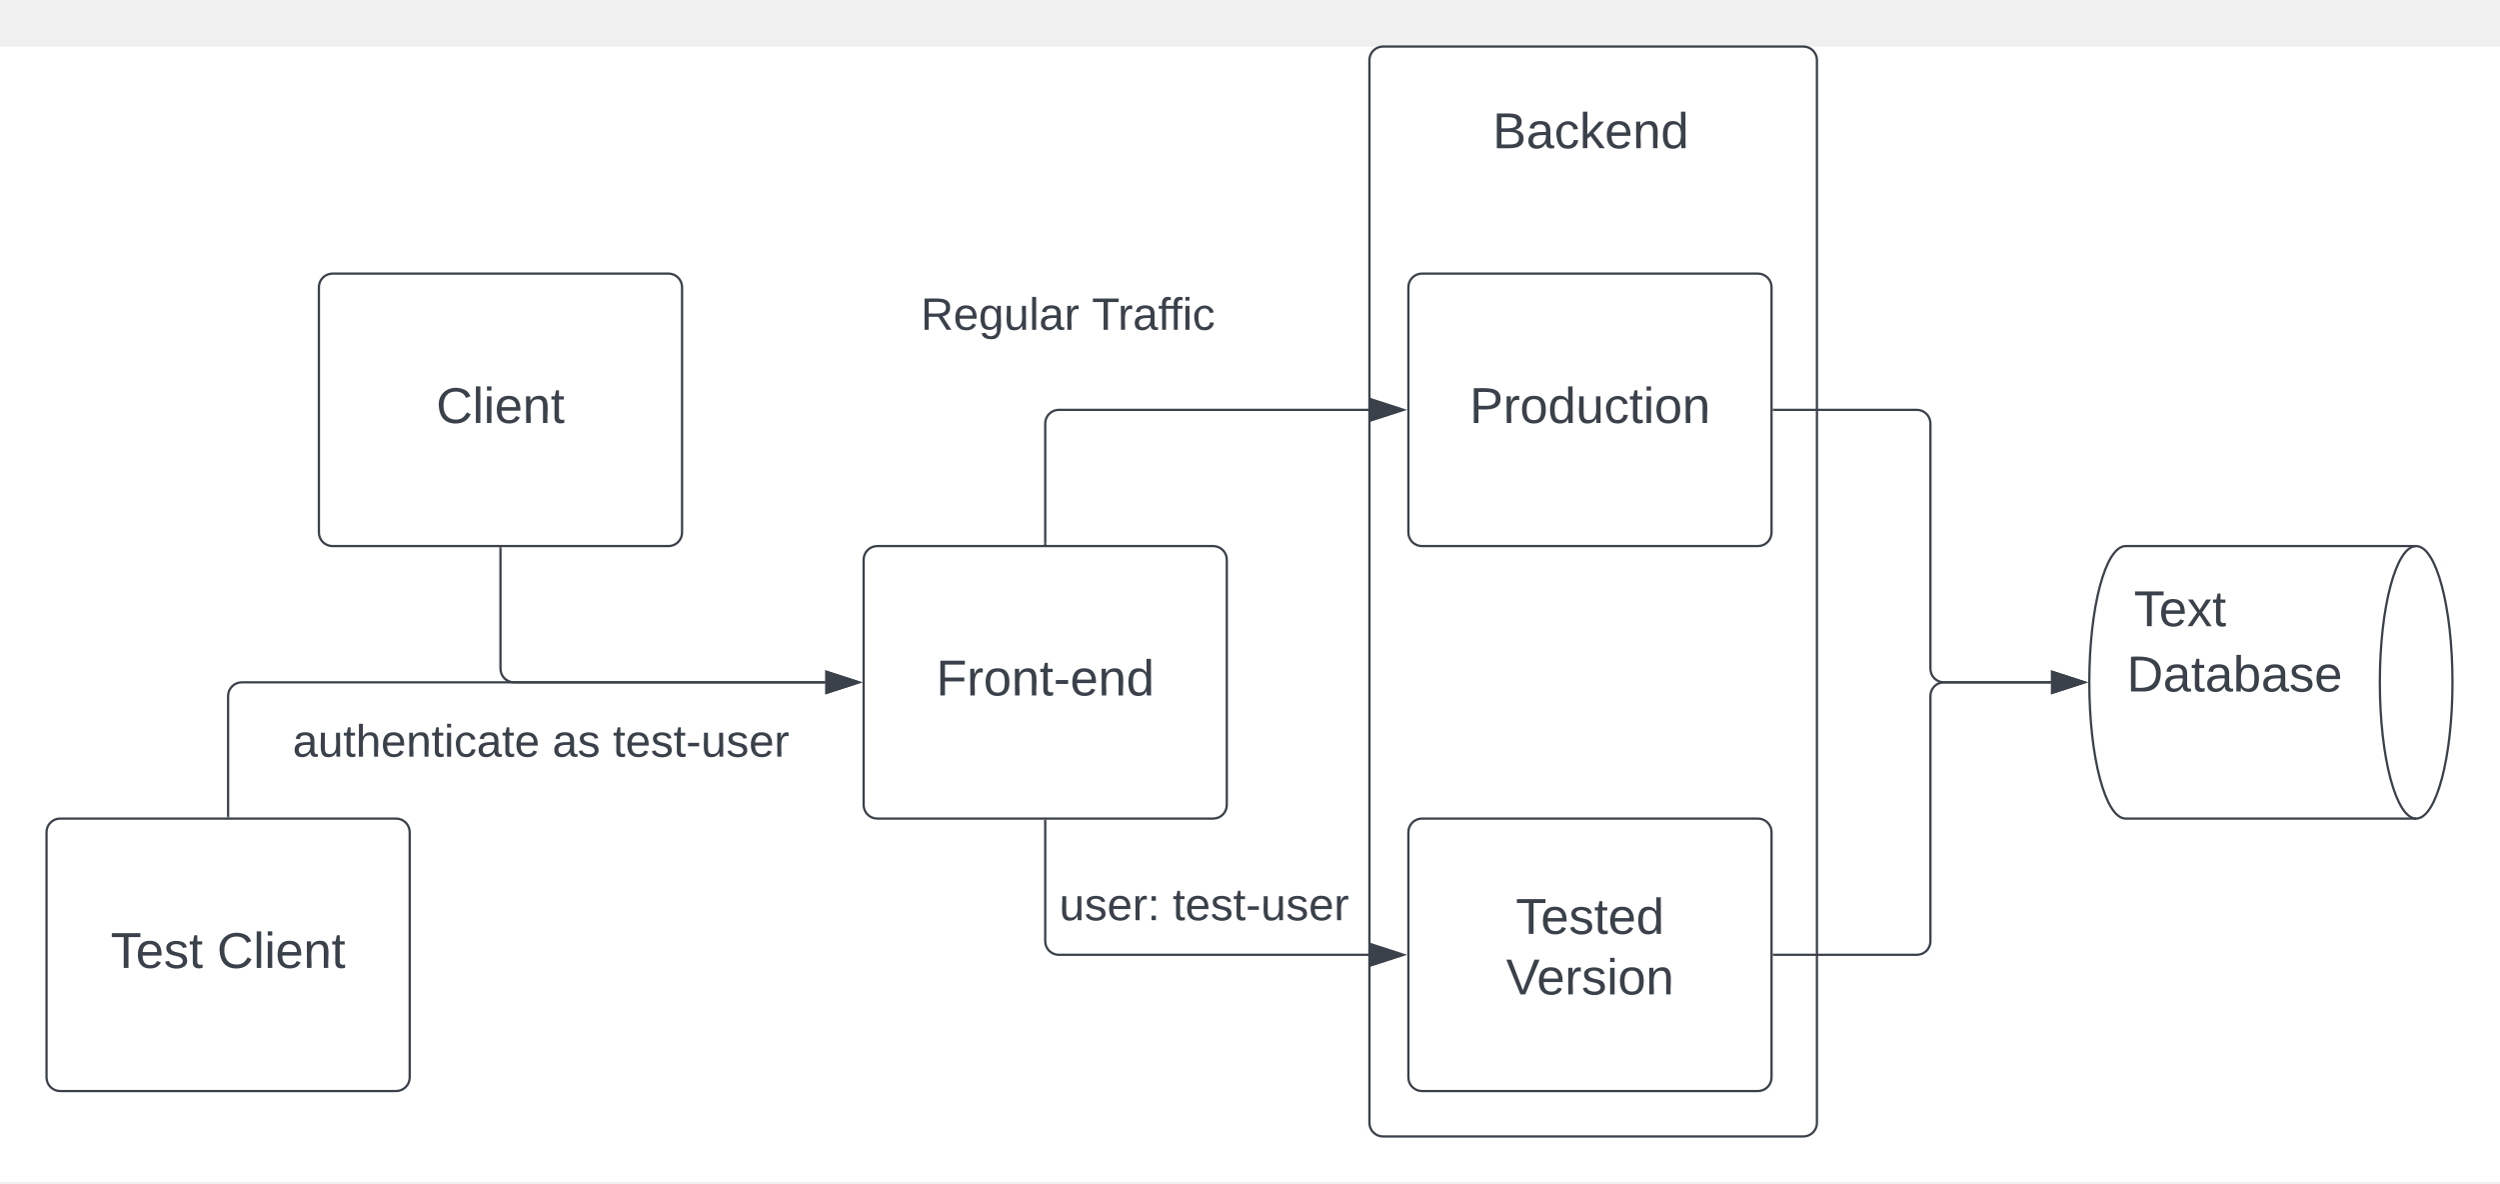
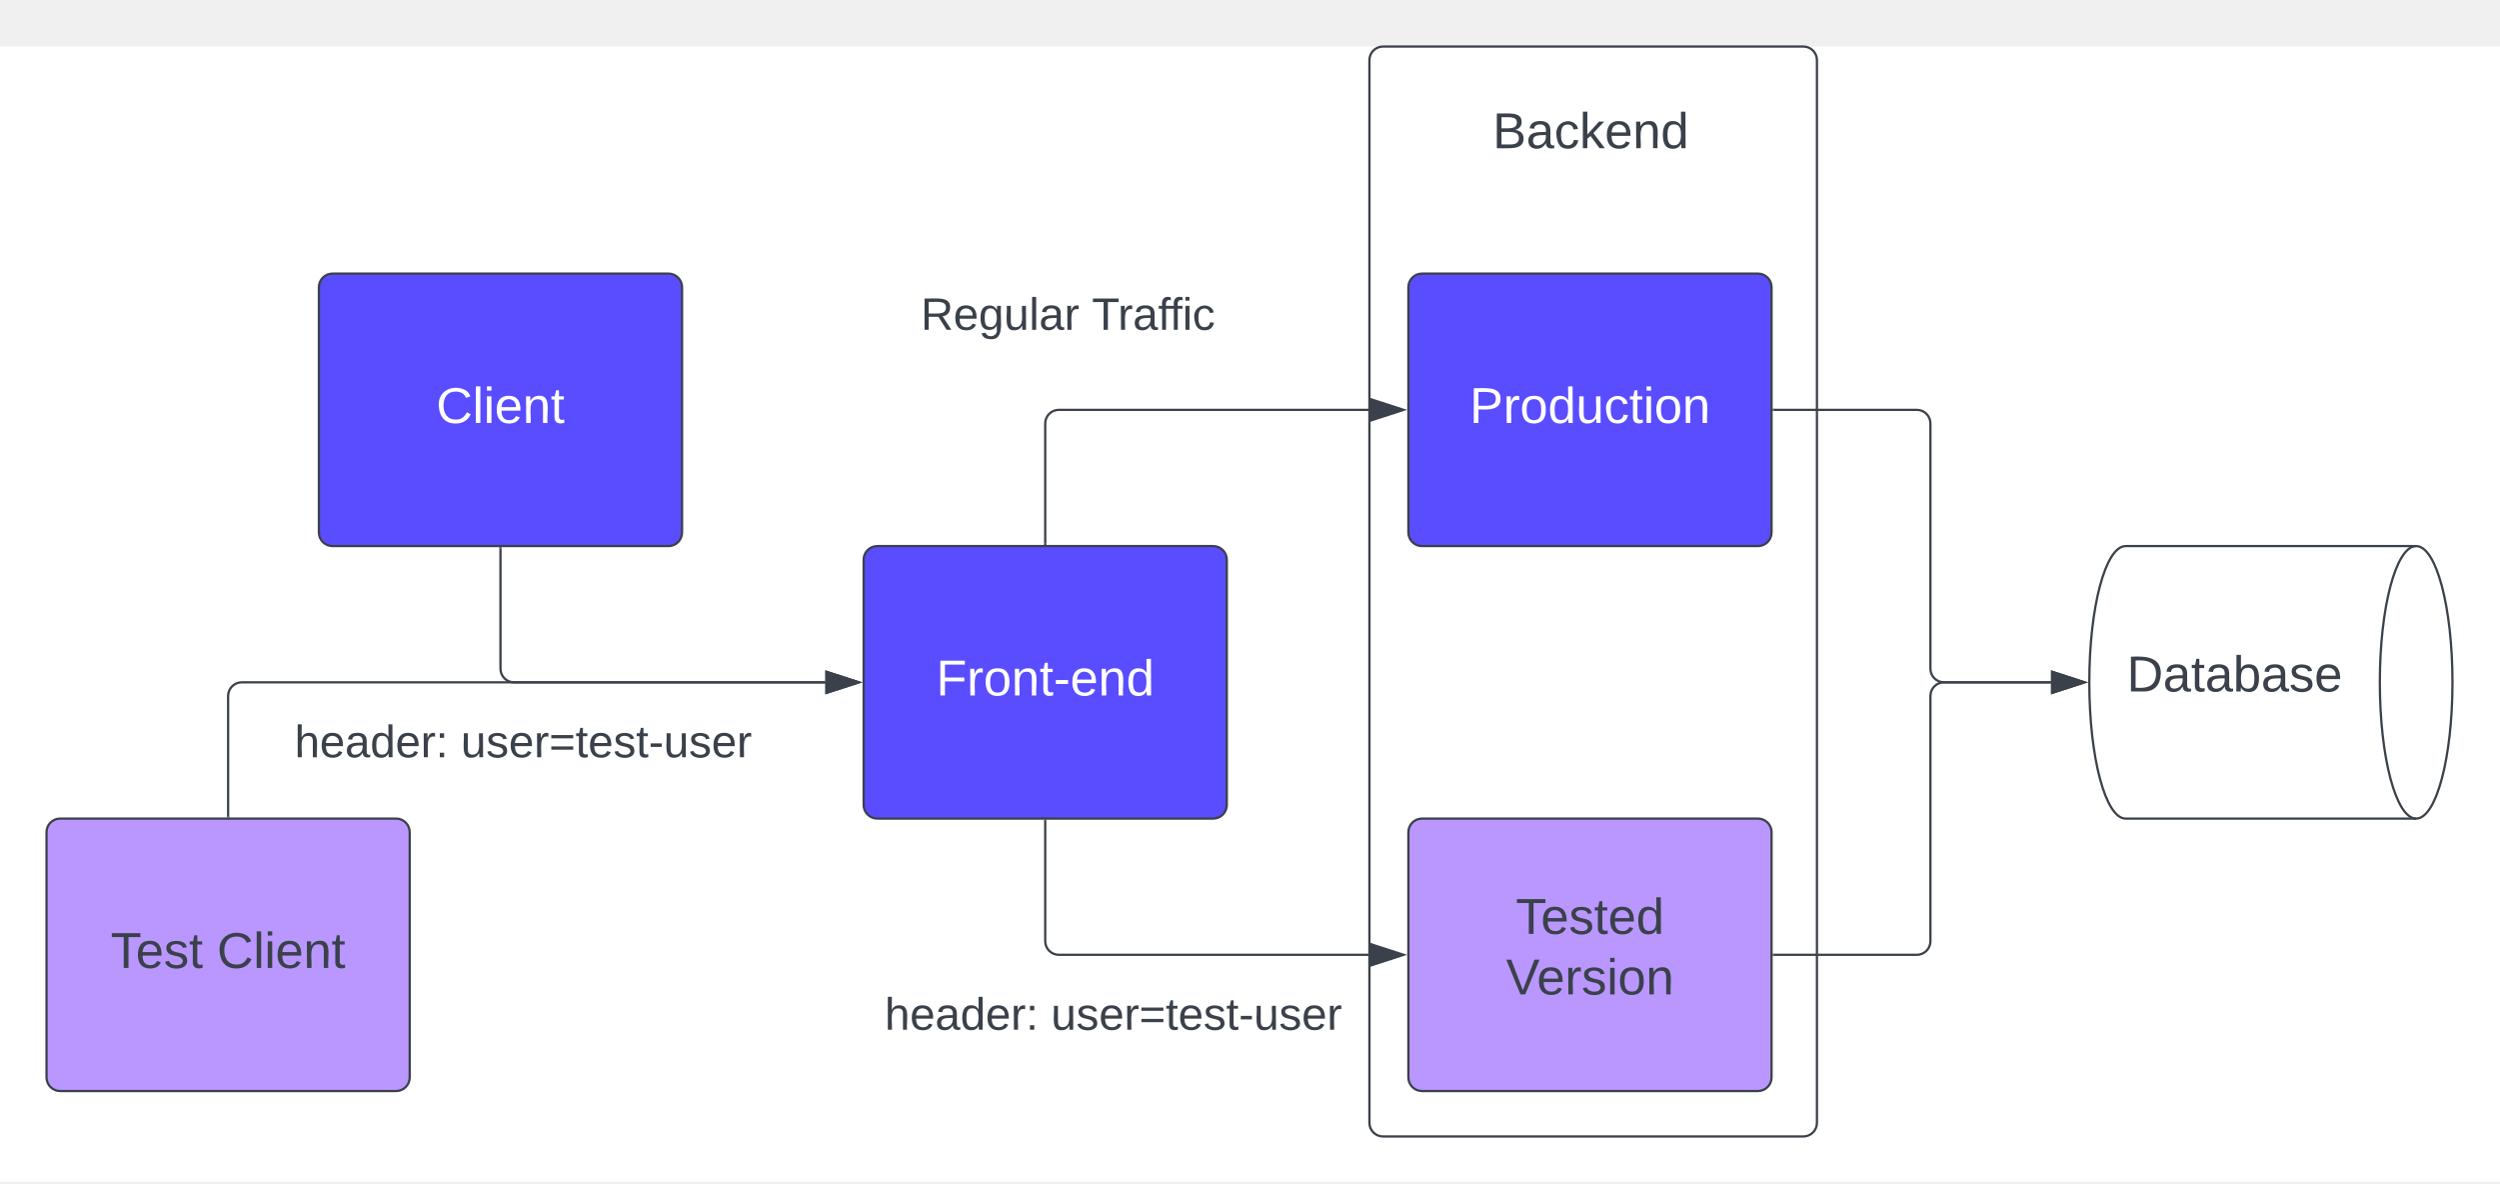
<svg xmlns="http://www.w3.org/2000/svg" xmlns:ns1="lucid" xmlns:xlink="http://www.w3.org/1999/xlink" width="1101" height="521">
  <g transform="translate(-179.5 20.5)" ns1:page-tab-id="0_0">
    <path d="M0 0h1500v500H0z" fill="#fff" />
-     <path d="M782.83 6a6 6 0 0 1 6-6H974a6 6 0 0 1 6 6v468a6 6 0 0 1-6 6H788.83a6 6 0 0 1-6-6zM200 346a6 6 0 0 1 6-6h148a6 6 0 0 1 6 6v108a6 6 0 0 1-6 6H206a6 6 0 0 1-6-6z" stroke="#3a414a" fill="#fff" />
+     <path d="M782.83 6a6 6 0 0 1 6-6H974a6 6 0 0 1 6 6v468a6 6 0 0 1-6 6H788.83a6 6 0 0 1-6-6z" stroke="#3a414a" fill="#fff" />
+     <path d="M200 346a6 6 0 0 1 6-6h148a6 6 0 0 1 6 6v108a6 6 0 0 1-6 6H206a6 6 0 0 1-6-6z" stroke="#3a414a" fill="#ba97ff" />
    <use xlink:href="#a" transform="matrix(1,0,0,1,212,352) translate(16.2716 53.77778)" />
    <use xlink:href="#b" transform="matrix(1,0,0,1,212,352) translate(63.12346 53.77778)" />
-     <path d="M560 226a6 6 0 0 1 6-6h148a6 6 0 0 1 6 6v108a6 6 0 0 1-6 6H566a6 6 0 0 1-6-6z" stroke="#3a414a" fill="#fff" />
+     <path d="M560 226a6 6 0 0 1 6-6h148a6 6 0 0 1 6 6v108a6 6 0 0 1-6 6H566a6 6 0 0 1-6-6z" stroke="#3a414a" fill="#5a4cff" />
    <use xlink:href="#c" transform="matrix(1,0,0,1,572,232) translate(19.94444 53.77778)" />
-     <path d="M800 106a6 6 0 0 1 6-6h148a6 6 0 0 1 6 6v108a6 6 0 0 1-6 6H806a6 6 0 0 1-6-6z" stroke="#3a414a" fill="#fff" />
+     <path d="M800 106a6 6 0 0 1 6-6h148a6 6 0 0 1 6 6v108a6 6 0 0 1-6 6H806a6 6 0 0 1-6-6z" stroke="#3a414a" fill="#5a4cff" />
    <use xlink:href="#d" transform="matrix(1,0,0,1,812,112) translate(14.97531 53.77778)" />
-     <path d="M800 346a6 6 0 0 1 6-6h148a6 6 0 0 1 6 6v108a6 6 0 0 1-6 6H806a6 6 0 0 1-6-6z" stroke="#3a414a" fill="#fff" />
+     <path d="M800 346a6 6 0 0 1 6-6h148a6 6 0 0 1 6 6v108a6 6 0 0 1-6 6H806a6 6 0 0 1-6-6z" stroke="#3a414a" fill="#ba97ff" />
    <use xlink:href="#e" transform="matrix(1,0,0,1,812,352) translate(35.31481 38.77778)" />
    <use xlink:href="#f" transform="matrix(1,0,0,1,812,352) translate(31.02469 65.44444)" />
    <path d="M1244 220c8.84 0 16 26.86 16 60s-7.16 60-16 60h-128c-8.84 0-16-26.86-16-60s7.16-60 16-60z" stroke="#3a414a" fill="#fff" />
    <path d="M1244 340c-8.84 0-16-26.86-16-60s7.16-60 16-60" stroke="#3a414a" fill="none" />
    <use xlink:href="#g" transform="matrix(1,0,0,1,1105,225) translate(11.5 59.02778)" />
-     <path d="M320 106a6 6 0 0 1 6-6h148a6 6 0 0 1 6 6v108a6 6 0 0 1-6 6H326a6 6 0 0 1-6-6z" stroke="#3a414a" fill="#fff" />
+     <path d="M320 106a6 6 0 0 1 6-6h148a6 6 0 0 1 6 6v108a6 6 0 0 1-6 6H326a6 6 0 0 1-6-6z" stroke="#3a414a" fill="#5a4cff" />
    <use xlink:href="#h" transform="matrix(1,0,0,1,332,112) translate(39.69753 53.77778)" />
    <path d="M640 219v-53a6 6 0 0 1 6-6h137.12" stroke="#3a414a" fill="none" />
    <path d="M640.5 219.5h-1v-.5h1z" stroke="#3a414a" stroke-width=".05" fill="#3a414a" />
    <path d="M797.88 160l-14.26 4.63v-9.26z" stroke="#3a414a" fill="#3a414a" />
    <path d="M640 341v53a6 6 0 0 0 6 6h137.12" stroke="#3a414a" fill="none" />
    <path d="M640.5 341h-1v-.5h1z" stroke="#3a414a" stroke-width=".05" fill="#3a414a" />
    <path d="M797.88 400l-14.26 4.63v-9.26z" stroke="#3a414a" fill="#3a414a" />
-     <path d="M295.33 285a6 6 0 0 1 6-6H534a6 6 0 0 1 6 6v49a6 6 0 0 1-6 6H301.33a6 6 0 0 1-6-6z" stroke="#000" stroke-opacity="0" fill="#fff" fill-opacity="0" />
-     <use xlink:href="#i" transform="matrix(1,0,0,1,300.3333,284) translate(8.138889 28.75)" />
-     <use xlink:href="#j" transform="matrix(1,0,0,1,300.3333,284) translate(122.5278 28.75)" />
-     <use xlink:href="#k" transform="matrix(1,0,0,1,300.3333,284) translate(149.1944 28.75)" />
-     <path d="M620 366a6 6 0 0 1 6-6h168a6 6 0 0 1 6 6v28a6 6 0 0 1-6 6H626a6 6 0 0 1-6-6z" stroke="#000" stroke-opacity="0" fill="#fff" fill-opacity="0" />
-     <use xlink:href="#l" transform="matrix(1,0,0,1,625,365) translate(21.19444 19.75)" />
-     <use xlink:href="#k" transform="matrix(1,0,0,1,625,365) translate(71.13889 19.75)" />
+     <path d="M540 406a6 6 0 0 1 6-6h248a6 6 0 0 1 6 6v46a6 6 0 0 1-6 6H546a6 6 0 0 1-6-6z" stroke="#000" stroke-opacity="0" fill="#fff" fill-opacity="0" />
+     <use xlink:href="#i" transform="matrix(1,0,0,1,545,405) translate(24.27778 28)" />
+     <use xlink:href="#j" transform="matrix(1,0,0,1,545,405) translate(97.55556 28)" />
    <path d="M961 400h63a6 6 0 0 0 6-6V286a6 6 0 0 1 6-6h47.12" stroke="#3a414a" fill="none" />
    <path d="M961 400.5h-.5v-1h.5z" stroke="#3a414a" stroke-width=".05" fill="#3a414a" />
    <path d="M1097.88 280l-14.26 4.63v-9.26z" stroke="#3a414a" fill="#3a414a" />
    <path d="M961 160h63a6 6 0 0 1 6 6v108a6 6 0 0 0 6 6h47.12" stroke="#3a414a" fill="none" />
    <path d="M961 160.5h-.5v-1h.5z" stroke="#3a414a" stroke-width=".05" fill="#3a414a" />
    <path d="M1097.88 280l-14.26 4.63v-9.26z" stroke="#3a414a" fill="#3a414a" />
    <path d="M560 106a6 6 0 0 1 6-6h168a6 6 0 0 1 6 6v28a6 6 0 0 1-6 6H566a6 6 0 0 1-6-6z" stroke="#000" stroke-opacity="0" fill="#fff" fill-opacity="0" />
-     <use xlink:href="#m" transform="matrix(1,0,0,1,565,105) translate(20.16667 19.75)" />
-     <use xlink:href="#n" transform="matrix(1,0,0,1,565,105) translate(95.55556 19.75)" />
-     <path d="M1020 226a6 6 0 0 1 6-6h228a6 6 0 0 1 6 6v48a6 6 0 0 1-6 6h-228a6 6 0 0 1-6-6z" stroke="#000" stroke-opacity="0" fill="#fff" fill-opacity="0" />
-     <use xlink:href="#o" transform="matrix(1,0,0,1,1025,225) translate(94.66049 30.27778)" />
+     <use xlink:href="#k" transform="matrix(1,0,0,1,565,105) translate(20.16667 19.75)" />
+     <use xlink:href="#l" transform="matrix(1,0,0,1,565,105) translate(95.55556 19.75)" />
    <path d="M775.33 26a6 6 0 0 1 6-6h197.34a6 6 0 0 1 6 6v30a6 6 0 0 1-6 6H781.33a6 6 0 0 1-6-6z" stroke="#000" stroke-opacity="0" fill="#fff" fill-opacity="0" />
-     <use xlink:href="#p" transform="matrix(1,0,0,1,780.3333,25) translate(56.79012 19.77778)" />
+     <use xlink:href="#m" transform="matrix(1,0,0,1,780.3333,25) translate(56.79012 19.77778)" />
    <path d="M400 221v53a6 6 0 0 0 6 6h137.12" stroke="#3a414a" fill="none" />
    <path d="M400.5 221h-1v-.5h1z" stroke="#3a414a" stroke-width=".05" fill="#3a414a" />
    <path d="M557.88 280l-14.26 4.63v-9.26z" stroke="#3a414a" fill="#3a414a" />
    <path d="M280 339v-53a6 6 0 0 1 6-6h257.12" stroke="#3a414a" fill="none" />
    <path d="M280.5 339.5h-1v-.5h1z" stroke="#3a414a" stroke-width=".05" fill="#3a414a" />
    <path d="M557.88 280l-14.26 4.63v-9.26z" stroke="#3a414a" fill="#3a414a" />
+     <path d="M280 286a6 6 0 0 1 6-6h248a6 6 0 0 1 6 6v46a6 6 0 0 1-6 6H286a6 6 0 0 1-6-6z" stroke="#000" stroke-opacity="0" fill="#fff" fill-opacity="0" />
+     <g>
+       <use xlink:href="#i" transform="matrix(1,0,0,1,285,285) translate(24.27778 28)" />
+       <use xlink:href="#j" transform="matrix(1,0,0,1,285,285) translate(97.55556 28)" />
+     </g>
    <defs>
-       <path fill="#3a414a" d="M127-220V0H93v-220H8v-28h204v28h-85" id="q" />
-       <path fill="#3a414a" d="M100-194c63 0 86 42 84 106H49c0 40 14 67 53 68 26 1 43-12 49-29l28 8c-11 28-37 45-77 45C44 4 14-33 15-96c1-61 26-98 85-98zm52 81c6-60-76-77-97-28-3 7-6 17-6 28h103" id="r" />
-       <path fill="#3a414a" d="M135-143c-3-34-86-38-87 0 15 53 115 12 119 90S17 21 10-45l28-5c4 36 97 45 98 0-10-56-113-15-118-90-4-57 82-63 122-42 12 7 21 19 24 35" id="s" />
-       <path fill="#3a414a" d="M59-47c-2 24 18 29 38 22v24C64 9 27 4 27-40v-127H5v-23h24l9-43h21v43h35v23H59v120" id="t" />
+       <path fill="#3a414a" d="M127-220V0H93v-220H8v-28h204v28h-85" id="n" />
+       <path fill="#3a414a" d="M100-194c63 0 86 42 84 106H49c0 40 14 67 53 68 26 1 43-12 49-29l28 8c-11 28-37 45-77 45C44 4 14-33 15-96c1-61 26-98 85-98zm52 81c6-60-76-77-97-28-3 7-6 17-6 28h103" id="o" />
+       <path fill="#3a414a" d="M135-143c-3-34-86-38-87 0 15 53 115 12 119 90S17 21 10-45l28-5c4 36 97 45 98 0-10-56-113-15-118-90-4-57 82-63 122-42 12 7 21 19 24 35" id="p" />
+       <path fill="#3a414a" d="M59-47c-2 24 18 29 38 22v24C64 9 27 4 27-40v-127H5v-23h24l9-43h21v43h35v23H59v120" id="q" />
      <g id="a">
-         <use transform="matrix(0.0617284,0,0,0.0617284,0,0)" xlink:href="#q" />
-         <use transform="matrix(0.0617284,0,0,0.0617284,11.04938,0)" xlink:href="#r" />
-         <use transform="matrix(0.0617284,0,0,0.0617284,23.39506,0)" xlink:href="#s" />
-         <use transform="matrix(0.0617284,0,0,0.0617284,34.50617,0)" xlink:href="#t" />
-       </g>
-       <path fill="#3a414a" d="M212-179c-10-28-35-45-73-45-59 0-87 40-87 99 0 60 29 101 89 101 43 0 62-24 78-52l27 14C228-24 195 4 139 4 59 4 22-46 18-125c-6-104 99-153 187-111 19 9 31 26 39 46" id="u" />
-       <path fill="#3a414a" d="M24 0v-261h32V0H24" id="v" />
-       <path fill="#3a414a" d="M24-231v-30h32v30H24zM24 0v-190h32V0H24" id="w" />
-       <path fill="#3a414a" d="M117-194c89-4 53 116 60 194h-32v-121c0-31-8-49-39-48C34-167 62-67 57 0H25l-1-190h30c1 10-1 24 2 32 11-22 29-35 61-36" id="x" />
+         <use transform="matrix(0.0617284,0,0,0.0617284,0,0)" xlink:href="#n" />
+         <use transform="matrix(0.0617284,0,0,0.0617284,11.04938,0)" xlink:href="#o" />
+         <use transform="matrix(0.0617284,0,0,0.0617284,23.39506,0)" xlink:href="#p" />
+         <use transform="matrix(0.0617284,0,0,0.0617284,34.50617,0)" xlink:href="#q" />
+       </g>
+       <path fill="#3a414a" d="M212-179c-10-28-35-45-73-45-59 0-87 40-87 99 0 60 29 101 89 101 43 0 62-24 78-52l27 14C228-24 195 4 139 4 59 4 22-46 18-125c-6-104 99-153 187-111 19 9 31 26 39 46" id="r" />
+       <path fill="#3a414a" d="M24 0v-261h32V0H24" id="s" />
+       <path fill="#3a414a" d="M24-231v-30h32v30H24zM24 0v-190h32V0H24" id="t" />
+       <path fill="#3a414a" d="M117-194c89-4 53 116 60 194h-32v-121c0-31-8-49-39-48C34-167 62-67 57 0H25l-1-190h30c1 10-1 24 2 32 11-22 29-35 61-36" id="u" />
      <g id="b">
-         <use transform="matrix(0.0617284,0,0,0.0617284,0,0)" xlink:href="#u" />
-         <use transform="matrix(0.0617284,0,0,0.0617284,15.98765,0)" xlink:href="#v" />
-         <use transform="matrix(0.0617284,0,0,0.0617284,20.8642,0)" xlink:href="#w" />
-         <use transform="matrix(0.0617284,0,0,0.0617284,25.74074,0)" xlink:href="#r" />
-         <use transform="matrix(0.0617284,0,0,0.0617284,38.08642,0)" xlink:href="#x" />
-         <use transform="matrix(0.0617284,0,0,0.0617284,50.4321,0)" xlink:href="#t" />
-       </g>
-       <path fill="#3a414a" d="M63-220v92h138v28H63V0H30v-248h175v28H63" id="y" />
-       <path fill="#3a414a" d="M114-163C36-179 61-72 57 0H25l-1-190h30c1 12-1 29 2 39 6-27 23-49 58-41v29" id="z" />
-       <path fill="#3a414a" d="M100-194c62-1 85 37 85 99 1 63-27 99-86 99S16-35 15-95c0-66 28-99 85-99zM99-20c44 1 53-31 53-75 0-43-8-75-51-75s-53 32-53 75 10 74 51 75" id="A" />
-       <path fill="#3a414a" d="M16-82v-28h88v28H16" id="B" />
-       <path fill="#3a414a" d="M85-194c31 0 48 13 60 33l-1-100h32l1 261h-30c-2-10 0-23-3-31C134-8 116 4 85 4 32 4 16-35 15-94c0-66 23-100 70-100zm9 24c-40 0-46 34-46 75 0 40 6 74 45 74 42 0 51-32 51-76 0-42-9-74-50-73" id="C" />
+         <use transform="matrix(0.0617284,0,0,0.0617284,0,0)" xlink:href="#r" />
+         <use transform="matrix(0.0617284,0,0,0.0617284,15.98765,0)" xlink:href="#s" />
+         <use transform="matrix(0.0617284,0,0,0.0617284,20.8642,0)" xlink:href="#t" />
+         <use transform="matrix(0.0617284,0,0,0.0617284,25.74074,0)" xlink:href="#o" />
+         <use transform="matrix(0.0617284,0,0,0.0617284,38.08642,0)" xlink:href="#u" />
+         <use transform="matrix(0.0617284,0,0,0.0617284,50.4321,0)" xlink:href="#q" />
+       </g>
+       <path fill="#fff" d="M63-220v92h138v28H63V0H30v-248h175v28H63" id="v" />
+       <path fill="#fff" d="M114-163C36-179 61-72 57 0H25l-1-190h30c1 12-1 29 2 39 6-27 23-49 58-41v29" id="w" />
+       <path fill="#fff" d="M100-194c62-1 85 37 85 99 1 63-27 99-86 99S16-35 15-95c0-66 28-99 85-99zM99-20c44 1 53-31 53-75 0-43-8-75-51-75s-53 32-53 75 10 74 51 75" id="x" />
+       <path fill="#fff" d="M117-194c89-4 53 116 60 194h-32v-121c0-31-8-49-39-48C34-167 62-67 57 0H25l-1-190h30c1 10-1 24 2 32 11-22 29-35 61-36" id="y" />
+       <path fill="#fff" d="M59-47c-2 24 18 29 38 22v24C64 9 27 4 27-40v-127H5v-23h24l9-43h21v43h35v23H59v120" id="z" />
+       <path fill="#fff" d="M16-82v-28h88v28H16" id="A" />
+       <path fill="#fff" d="M100-194c63 0 86 42 84 106H49c0 40 14 67 53 68 26 1 43-12 49-29l28 8c-11 28-37 45-77 45C44 4 14-33 15-96c1-61 26-98 85-98zm52 81c6-60-76-77-97-28-3 7-6 17-6 28h103" id="B" />
+       <path fill="#fff" d="M85-194c31 0 48 13 60 33l-1-100h32l1 261h-30c-2-10 0-23-3-31C134-8 116 4 85 4 32 4 16-35 15-94c0-66 23-100 70-100zm9 24c-40 0-46 34-46 75 0 40 6 74 45 74 42 0 51-32 51-76 0-42-9-74-50-73" id="C" />
      <g id="c">
-         <use transform="matrix(0.0617284,0,0,0.0617284,0,0)" xlink:href="#y" />
-         <use transform="matrix(0.0617284,0,0,0.0617284,13.51852,0)" xlink:href="#z" />
-         <use transform="matrix(0.0617284,0,0,0.0617284,20.8642,0)" xlink:href="#A" />
-         <use transform="matrix(0.0617284,0,0,0.0617284,33.20988,0)" xlink:href="#x" />
-         <use transform="matrix(0.0617284,0,0,0.0617284,45.55556,0)" xlink:href="#t" />
-         <use transform="matrix(0.0617284,0,0,0.0617284,51.7284,0)" xlink:href="#B" />
-         <use transform="matrix(0.0617284,0,0,0.0617284,59.07407,0)" xlink:href="#r" />
-         <use transform="matrix(0.0617284,0,0,0.0617284,71.41975,0)" xlink:href="#x" />
+         <use transform="matrix(0.0617284,0,0,0.0617284,0,0)" xlink:href="#v" />
+         <use transform="matrix(0.0617284,0,0,0.0617284,13.51852,0)" xlink:href="#w" />
+         <use transform="matrix(0.0617284,0,0,0.0617284,20.8642,0)" xlink:href="#x" />
+         <use transform="matrix(0.0617284,0,0,0.0617284,33.20988,0)" xlink:href="#y" />
+         <use transform="matrix(0.0617284,0,0,0.0617284,45.55556,0)" xlink:href="#z" />
+         <use transform="matrix(0.0617284,0,0,0.0617284,51.7284,0)" xlink:href="#A" />
+         <use transform="matrix(0.0617284,0,0,0.0617284,59.07407,0)" xlink:href="#B" />
+         <use transform="matrix(0.0617284,0,0,0.0617284,71.41975,0)" xlink:href="#y" />
        <use transform="matrix(0.0617284,0,0,0.0617284,83.76543,0)" xlink:href="#C" />
      </g>
-       <path fill="#3a414a" d="M30-248c87 1 191-15 191 75 0 78-77 80-158 76V0H30v-248zm33 125c57 0 124 11 124-50 0-59-68-47-124-48v98" id="D" />
-       <path fill="#3a414a" d="M84 4C-5 8 30-112 23-190h32v120c0 31 7 50 39 49 72-2 45-101 50-169h31l1 190h-30c-1-10 1-25-2-33-11 22-28 36-60 37" id="E" />
-       <path fill="#3a414a" d="M96-169c-40 0-48 33-48 73s9 75 48 75c24 0 41-14 43-38l32 2c-6 37-31 61-74 61-59 0-76-41-82-99-10-93 101-131 147-64 4 7 5 14 7 22l-32 3c-4-21-16-35-41-35" id="F" />
+       <path fill="#fff" d="M30-248c87 1 191-15 191 75 0 78-77 80-158 76V0H30v-248zm33 125c57 0 124 11 124-50 0-59-68-47-124-48v98" id="D" />
+       <path fill="#fff" d="M84 4C-5 8 30-112 23-190h32v120c0 31 7 50 39 49 72-2 45-101 50-169h31l1 190h-30c-1-10 1-25-2-33-11 22-28 36-60 37" id="E" />
+       <path fill="#fff" d="M96-169c-40 0-48 33-48 73s9 75 48 75c24 0 41-14 43-38l32 2c-6 37-31 61-74 61-59 0-76-41-82-99-10-93 101-131 147-64 4 7 5 14 7 22l-32 3c-4-21-16-35-41-35" id="F" />
+       <path fill="#fff" d="M24-231v-30h32v30H24zM24 0v-190h32V0H24" id="G" />
      <g id="d">
        <use transform="matrix(0.0617284,0,0,0.0617284,0,0)" xlink:href="#D" />
-         <use transform="matrix(0.0617284,0,0,0.0617284,14.81481,0)" xlink:href="#z" />
-         <use transform="matrix(0.0617284,0,0,0.0617284,22.16049,0)" xlink:href="#A" />
+         <use transform="matrix(0.0617284,0,0,0.0617284,14.81481,0)" xlink:href="#w" />
+         <use transform="matrix(0.0617284,0,0,0.0617284,22.16049,0)" xlink:href="#x" />
        <use transform="matrix(0.0617284,0,0,0.0617284,34.50617,0)" xlink:href="#C" />
        <use transform="matrix(0.0617284,0,0,0.0617284,46.85185,0)" xlink:href="#E" />
        <use transform="matrix(0.0617284,0,0,0.0617284,59.19753,0)" xlink:href="#F" />
-         <use transform="matrix(0.0617284,0,0,0.0617284,70.30864,0)" xlink:href="#t" />
-         <use transform="matrix(0.0617284,0,0,0.0617284,76.48148,0)" xlink:href="#w" />
-         <use transform="matrix(0.0617284,0,0,0.0617284,81.35802,0)" xlink:href="#A" />
-         <use transform="matrix(0.0617284,0,0,0.0617284,93.7037,0)" xlink:href="#x" />
-       </g>
+         <use transform="matrix(0.0617284,0,0,0.0617284,70.30864,0)" xlink:href="#z" />
+         <use transform="matrix(0.0617284,0,0,0.0617284,76.48148,0)" xlink:href="#G" />
+         <use transform="matrix(0.0617284,0,0,0.0617284,81.35802,0)" xlink:href="#x" />
+         <use transform="matrix(0.0617284,0,0,0.0617284,93.7037,0)" xlink:href="#y" />
+       </g>
+       <path fill="#3a414a" d="M85-194c31 0 48 13 60 33l-1-100h32l1 261h-30c-2-10 0-23-3-31C134-8 116 4 85 4 32 4 16-35 15-94c0-66 23-100 70-100zm9 24c-40 0-46 34-46 75 0 40 6 74 45 74 42 0 51-32 51-76 0-42-9-74-50-73" id="H" />
      <g id="e">
-         <use transform="matrix(0.0617284,0,0,0.0617284,0,0)" xlink:href="#q" />
-         <use transform="matrix(0.0617284,0,0,0.0617284,11.04938,0)" xlink:href="#r" />
-         <use transform="matrix(0.0617284,0,0,0.0617284,23.39506,0)" xlink:href="#s" />
-         <use transform="matrix(0.0617284,0,0,0.0617284,34.50617,0)" xlink:href="#t" />
-         <use transform="matrix(0.0617284,0,0,0.0617284,40.67901,0)" xlink:href="#r" />
-         <use transform="matrix(0.0617284,0,0,0.0617284,53.02469,0)" xlink:href="#C" />
-       </g>
-       <path fill="#3a414a" d="M137 0h-34L2-248h35l83 218 83-218h36" id="G" />
+         <use transform="matrix(0.0617284,0,0,0.0617284,0,0)" xlink:href="#n" />
+         <use transform="matrix(0.0617284,0,0,0.0617284,11.04938,0)" xlink:href="#o" />
+         <use transform="matrix(0.0617284,0,0,0.0617284,23.39506,0)" xlink:href="#p" />
+         <use transform="matrix(0.0617284,0,0,0.0617284,34.50617,0)" xlink:href="#q" />
+         <use transform="matrix(0.0617284,0,0,0.0617284,40.67901,0)" xlink:href="#o" />
+         <use transform="matrix(0.0617284,0,0,0.0617284,53.02469,0)" xlink:href="#H" />
+       </g>
+       <path fill="#3a414a" d="M137 0h-34L2-248h35l83 218 83-218h36" id="I" />
+       <path fill="#3a414a" d="M114-163C36-179 61-72 57 0H25l-1-190h30c1 12-1 29 2 39 6-27 23-49 58-41v29" id="J" />
+       <path fill="#3a414a" d="M100-194c62-1 85 37 85 99 1 63-27 99-86 99S16-35 15-95c0-66 28-99 85-99zM99-20c44 1 53-31 53-75 0-43-8-75-51-75s-53 32-53 75 10 74 51 75" id="K" />
      <g id="f">
-         <use transform="matrix(0.0617284,0,0,0.0617284,0,0)" xlink:href="#G" />
-         <use transform="matrix(0.0617284,0,0,0.0617284,13.58025,0)" xlink:href="#r" />
-         <use transform="matrix(0.0617284,0,0,0.0617284,25.92593,0)" xlink:href="#z" />
-         <use transform="matrix(0.0617284,0,0,0.0617284,33.2716,0)" xlink:href="#s" />
-         <use transform="matrix(0.0617284,0,0,0.0617284,44.38272,0)" xlink:href="#w" />
-         <use transform="matrix(0.0617284,0,0,0.0617284,49.25926,0)" xlink:href="#A" />
-         <use transform="matrix(0.0617284,0,0,0.0617284,61.60494,0)" xlink:href="#x" />
-       </g>
-       <path fill="#3a414a" d="M30-248c118-7 216 8 213 122C240-48 200 0 122 0H30v-248zM63-27c89 8 146-16 146-99s-60-101-146-95v194" id="H" />
-       <path fill="#3a414a" d="M141-36C126-15 110 5 73 4 37 3 15-17 15-53c-1-64 63-63 125-63 3-35-9-54-41-54-24 1-41 7-42 31l-33-3c5-37 33-52 76-52 45 0 72 20 72 64v82c-1 20 7 32 28 27v20c-31 9-61-2-59-35zM48-53c0 20 12 33 32 33 41-3 63-29 60-74-43 2-92-5-92 41" id="I" />
-       <path fill="#3a414a" d="M115-194c53 0 69 39 70 98 0 66-23 100-70 100C84 3 66-7 56-30L54 0H23l1-261h32v101c10-23 28-34 59-34zm-8 174c40 0 45-34 45-75 0-40-5-75-45-74-42 0-51 32-51 76 0 43 10 73 51 73" id="J" />
+         <use transform="matrix(0.0617284,0,0,0.0617284,0,0)" xlink:href="#I" />
+         <use transform="matrix(0.0617284,0,0,0.0617284,13.58025,0)" xlink:href="#o" />
+         <use transform="matrix(0.0617284,0,0,0.0617284,25.92593,0)" xlink:href="#J" />
+         <use transform="matrix(0.0617284,0,0,0.0617284,33.2716,0)" xlink:href="#p" />
+         <use transform="matrix(0.0617284,0,0,0.0617284,44.38272,0)" xlink:href="#t" />
+         <use transform="matrix(0.0617284,0,0,0.0617284,49.25926,0)" xlink:href="#K" />
+         <use transform="matrix(0.0617284,0,0,0.0617284,61.60494,0)" xlink:href="#u" />
+       </g>
+       <path fill="#3a414a" d="M30-248c118-7 216 8 213 122C240-48 200 0 122 0H30v-248zM63-27c89 8 146-16 146-99s-60-101-146-95v194" id="L" />
+       <path fill="#3a414a" d="M141-36C126-15 110 5 73 4 37 3 15-17 15-53c-1-64 63-63 125-63 3-35-9-54-41-54-24 1-41 7-42 31l-33-3c5-37 33-52 76-52 45 0 72 20 72 64v82c-1 20 7 32 28 27v20c-31 9-61-2-59-35zM48-53c0 20 12 33 32 33 41-3 63-29 60-74-43 2-92-5-92 41" id="M" />
+       <path fill="#3a414a" d="M115-194c53 0 69 39 70 98 0 66-23 100-70 100C84 3 66-7 56-30L54 0H23l1-261h32v101c10-23 28-34 59-34zm-8 174c40 0 45-34 45-75 0-40-5-75-45-74-42 0-51 32-51 76 0 43 10 73 51 73" id="N" />
      <g id="g">
-         <use transform="matrix(0.0617284,0,0,0.0617284,0,0)" xlink:href="#H" />
-         <use transform="matrix(0.0617284,0,0,0.0617284,15.98765,0)" xlink:href="#I" />
-         <use transform="matrix(0.0617284,0,0,0.0617284,28.33333,0)" xlink:href="#t" />
-         <use transform="matrix(0.0617284,0,0,0.0617284,34.50617,0)" xlink:href="#I" />
-         <use transform="matrix(0.0617284,0,0,0.0617284,46.85185,0)" xlink:href="#J" />
-         <use transform="matrix(0.0617284,0,0,0.0617284,59.19753,0)" xlink:href="#I" />
-         <use transform="matrix(0.0617284,0,0,0.0617284,71.54321,0)" xlink:href="#s" />
-         <use transform="matrix(0.0617284,0,0,0.0617284,82.65432,0)" xlink:href="#r" />
-       </g>
+         <use transform="matrix(0.0617284,0,0,0.0617284,0,0)" xlink:href="#L" />
+         <use transform="matrix(0.0617284,0,0,0.0617284,15.98765,0)" xlink:href="#M" />
+         <use transform="matrix(0.0617284,0,0,0.0617284,28.33333,0)" xlink:href="#q" />
+         <use transform="matrix(0.0617284,0,0,0.0617284,34.50617,0)" xlink:href="#M" />
+         <use transform="matrix(0.0617284,0,0,0.0617284,46.85185,0)" xlink:href="#N" />
+         <use transform="matrix(0.0617284,0,0,0.0617284,59.19753,0)" xlink:href="#M" />
+         <use transform="matrix(0.0617284,0,0,0.0617284,71.54321,0)" xlink:href="#p" />
+         <use transform="matrix(0.0617284,0,0,0.0617284,82.65432,0)" xlink:href="#o" />
+       </g>
+       <path fill="#fff" d="M212-179c-10-28-35-45-73-45-59 0-87 40-87 99 0 60 29 101 89 101 43 0 62-24 78-52l27 14C228-24 195 4 139 4 59 4 22-46 18-125c-6-104 99-153 187-111 19 9 31 26 39 46" id="O" />
+       <path fill="#fff" d="M24 0v-261h32V0H24" id="P" />
      <g id="h">
-         <use transform="matrix(0.0617284,0,0,0.0617284,0,0)" xlink:href="#u" />
-         <use transform="matrix(0.0617284,0,0,0.0617284,15.98765,0)" xlink:href="#v" />
-         <use transform="matrix(0.0617284,0,0,0.0617284,20.8642,0)" xlink:href="#w" />
-         <use transform="matrix(0.0617284,0,0,0.0617284,25.74074,0)" xlink:href="#r" />
-         <use transform="matrix(0.0617284,0,0,0.0617284,38.08642,0)" xlink:href="#x" />
-         <use transform="matrix(0.0617284,0,0,0.0617284,50.4321,0)" xlink:href="#t" />
-       </g>
-       <path fill="#3a414a" d="M106-169C34-169 62-67 57 0H25v-261h32l-1 103c12-21 28-36 61-36 89 0 53 116 60 194h-32v-121c2-32-8-49-39-48" id="K" />
+         <use transform="matrix(0.0617284,0,0,0.0617284,0,0)" xlink:href="#O" />
+         <use transform="matrix(0.0617284,0,0,0.0617284,15.98765,0)" xlink:href="#P" />
+         <use transform="matrix(0.0617284,0,0,0.0617284,20.8642,0)" xlink:href="#G" />
+         <use transform="matrix(0.0617284,0,0,0.0617284,25.74074,0)" xlink:href="#B" />
+         <use transform="matrix(0.0617284,0,0,0.0617284,38.08642,0)" xlink:href="#y" />
+         <use transform="matrix(0.0617284,0,0,0.0617284,50.4321,0)" xlink:href="#z" />
+       </g>
+       <path fill="#3a414a" d="M106-169C34-169 62-67 57 0H25v-261h32l-1 103c12-21 28-36 61-36 89 0 53 116 60 194h-32v-121c2-32-8-49-39-48" id="Q" />
+       <path fill="#3a414a" d="M33-154v-36h34v36H33zM33 0v-36h34V0H33" id="R" />
      <g id="i">
-         <use transform="matrix(0.05555556,0,0,0.05555556,0,0)" xlink:href="#I" />
-         <use transform="matrix(0.05555556,0,0,0.05555556,11.11111,0)" xlink:href="#E" />
-         <use transform="matrix(0.05555556,0,0,0.05555556,22.22222,0)" xlink:href="#t" />
-         <use transform="matrix(0.05555556,0,0,0.05555556,27.77778,0)" xlink:href="#K" />
-         <use transform="matrix(0.05555556,0,0,0.05555556,38.88889,0)" xlink:href="#r" />
-         <use transform="matrix(0.05555556,0,0,0.05555556,50,0)" xlink:href="#x" />
-         <use transform="matrix(0.05555556,0,0,0.05555556,61.11111,0)" xlink:href="#t" />
-         <use transform="matrix(0.05555556,0,0,0.05555556,66.66667,0)" xlink:href="#w" />
-         <use transform="matrix(0.05555556,0,0,0.05555556,71.05556,0)" xlink:href="#F" />
-         <use transform="matrix(0.05555556,0,0,0.05555556,81.05556,0)" xlink:href="#I" />
-         <use transform="matrix(0.05555556,0,0,0.05555556,92.16667,0)" xlink:href="#t" />
-         <use transform="matrix(0.05555556,0,0,0.05555556,97.72222,0)" xlink:href="#r" />
-       </g>
+         <use transform="matrix(0.05555556,0,0,0.05555556,0,0)" xlink:href="#Q" />
+         <use transform="matrix(0.05555556,0,0,0.05555556,11.11111,0)" xlink:href="#o" />
+         <use transform="matrix(0.05555556,0,0,0.05555556,22.22222,0)" xlink:href="#M" />
+         <use transform="matrix(0.05555556,0,0,0.05555556,33.33333,0)" xlink:href="#H" />
+         <use transform="matrix(0.05555556,0,0,0.05555556,44.44444,0)" xlink:href="#o" />
+         <use transform="matrix(0.05555556,0,0,0.05555556,55.55556,0)" xlink:href="#J" />
+         <use transform="matrix(0.05555556,0,0,0.05555556,62.16667,0)" xlink:href="#R" />
+       </g>
+       <path fill="#3a414a" d="M84 4C-5 8 30-112 23-190h32v120c0 31 7 50 39 49 72-2 45-101 50-169h31l1 190h-30c-1-10 1-25-2-33-11 22-28 36-60 37" id="S" />
+       <path fill="#3a414a" d="M18-150v-26h174v26H18zm0 90v-26h174v26H18" id="T" />
+       <path fill="#3a414a" d="M16-82v-28h88v28H16" id="U" />
      <g id="j">
-         <use transform="matrix(0.05555556,0,0,0.05555556,0,0)" xlink:href="#I" />
-         <use transform="matrix(0.05555556,0,0,0.05555556,11.11111,0)" xlink:href="#s" />
-       </g>
+         <use transform="matrix(0.05555556,0,0,0.05555556,0,0)" xlink:href="#S" />
+         <use transform="matrix(0.05555556,0,0,0.05555556,11.11111,0)" xlink:href="#p" />
+         <use transform="matrix(0.05555556,0,0,0.05555556,21.11111,0)" xlink:href="#o" />
+         <use transform="matrix(0.05555556,0,0,0.05555556,32.22222,0)" xlink:href="#J" />
+         <use transform="matrix(0.05555556,0,0,0.05555556,38.83333,0)" xlink:href="#T" />
+         <use transform="matrix(0.05555556,0,0,0.05555556,50.5,0)" xlink:href="#q" />
+         <use transform="matrix(0.05555556,0,0,0.05555556,56.05556,0)" xlink:href="#o" />
+         <use transform="matrix(0.05555556,0,0,0.05555556,67.16667,0)" xlink:href="#p" />
+         <use transform="matrix(0.05555556,0,0,0.05555556,77.16667,0)" xlink:href="#q" />
+         <use transform="matrix(0.05555556,0,0,0.05555556,82.72222,0)" xlink:href="#U" />
+         <use transform="matrix(0.05555556,0,0,0.05555556,89.33333,0)" xlink:href="#S" />
+         <use transform="matrix(0.05555556,0,0,0.05555556,100.4444,0)" xlink:href="#p" />
+         <use transform="matrix(0.05555556,0,0,0.05555556,110.4444,0)" xlink:href="#o" />
+         <use transform="matrix(0.05555556,0,0,0.05555556,121.5556,0)" xlink:href="#J" />
+       </g>
+       <path fill="#3a414a" d="M233-177c-1 41-23 64-60 70L243 0h-38l-65-103H63V0H30v-248c88 3 205-21 203 71zM63-129c60-2 137 13 137-47 0-61-80-42-137-45v92" id="V" />
+       <path fill="#3a414a" d="M177-190C167-65 218 103 67 71c-23-6-38-20-44-43l32-5c15 47 100 32 89-28v-30C133-14 115 1 83 1 29 1 15-40 15-95c0-56 16-97 71-98 29-1 48 16 59 35 1-10 0-23 2-32h30zM94-22c36 0 50-32 50-73 0-42-14-75-50-75-39 0-46 34-46 75s6 73 46 73" id="W" />
      <g id="k">
-         <use transform="matrix(0.05555556,0,0,0.05555556,0,0)" xlink:href="#t" />
-         <use transform="matrix(0.05555556,0,0,0.05555556,5.555556,0)" xlink:href="#r" />
-         <use transform="matrix(0.05555556,0,0,0.05555556,16.66667,0)" xlink:href="#s" />
-         <use transform="matrix(0.05555556,0,0,0.05555556,26.66667,0)" xlink:href="#t" />
-         <use transform="matrix(0.05555556,0,0,0.05555556,32.22222,0)" xlink:href="#B" />
-         <use transform="matrix(0.05555556,0,0,0.05555556,38.83333,0)" xlink:href="#E" />
-         <use transform="matrix(0.05555556,0,0,0.05555556,49.94444,0)" xlink:href="#s" />
-         <use transform="matrix(0.05555556,0,0,0.05555556,59.94444,0)" xlink:href="#r" />
-         <use transform="matrix(0.05555556,0,0,0.05555556,71.05556,0)" xlink:href="#z" />
-       </g>
-       <path fill="#3a414a" d="M33-154v-36h34v36H33zM33 0v-36h34V0H33" id="L" />
+         <use transform="matrix(0.05555556,0,0,0.05555556,0,0)" xlink:href="#V" />
+         <use transform="matrix(0.05555556,0,0,0.05555556,14.38889,0)" xlink:href="#o" />
+         <use transform="matrix(0.05555556,0,0,0.05555556,25.5,0)" xlink:href="#W" />
+         <use transform="matrix(0.05555556,0,0,0.05555556,36.61111,0)" xlink:href="#S" />
+         <use transform="matrix(0.05555556,0,0,0.05555556,47.72222,0)" xlink:href="#s" />
+         <use transform="matrix(0.05555556,0,0,0.05555556,52.11111,0)" xlink:href="#M" />
+         <use transform="matrix(0.05555556,0,0,0.05555556,63.22222,0)" xlink:href="#J" />
+       </g>
+       <path fill="#3a414a" d="M101-234c-31-9-42 10-38 44h38v23H63V0H32v-167H5v-23h27c-7-52 17-82 69-68v24" id="X" />
+       <path fill="#3a414a" d="M96-169c-40 0-48 33-48 73s9 75 48 75c24 0 41-14 43-38l32 2c-6 37-31 61-74 61-59 0-76-41-82-99-10-93 101-131 147-64 4 7 5 14 7 22l-32 3c-4-21-16-35-41-35" id="Y" />
      <g id="l">
-         <use transform="matrix(0.05555556,0,0,0.05555556,0,0)" xlink:href="#E" />
-         <use transform="matrix(0.05555556,0,0,0.05555556,11.11111,0)" xlink:href="#s" />
-         <use transform="matrix(0.05555556,0,0,0.05555556,21.11111,0)" xlink:href="#r" />
-         <use transform="matrix(0.05555556,0,0,0.05555556,32.22222,0)" xlink:href="#z" />
-         <use transform="matrix(0.05555556,0,0,0.05555556,38.83333,0)" xlink:href="#L" />
-       </g>
-       <path fill="#3a414a" d="M233-177c-1 41-23 64-60 70L243 0h-38l-65-103H63V0H30v-248c88 3 205-21 203 71zM63-129c60-2 137 13 137-47 0-61-80-42-137-45v92" id="M" />
-       <path fill="#3a414a" d="M177-190C167-65 218 103 67 71c-23-6-38-20-44-43l32-5c15 47 100 32 89-28v-30C133-14 115 1 83 1 29 1 15-40 15-95c0-56 16-97 71-98 29-1 48 16 59 35 1-10 0-23 2-32h30zM94-22c36 0 50-32 50-73 0-42-14-75-50-75-39 0-46 34-46 75s6 73 46 73" id="N" />
+         <use transform="matrix(0.05555556,0,0,0.05555556,0,0)" xlink:href="#n" />
+         <use transform="matrix(0.05555556,0,0,0.05555556,11.44444,0)" xlink:href="#J" />
+         <use transform="matrix(0.05555556,0,0,0.05555556,18.05556,0)" xlink:href="#M" />
+         <use transform="matrix(0.05555556,0,0,0.05555556,29.16667,0)" xlink:href="#X" />
+         <use transform="matrix(0.05555556,0,0,0.05555556,34.33333,0)" xlink:href="#X" />
+         <use transform="matrix(0.05555556,0,0,0.05555556,39.88889,0)" xlink:href="#t" />
+         <use transform="matrix(0.05555556,0,0,0.05555556,44.27778,0)" xlink:href="#Y" />
+       </g>
+       <path fill="#3a414a" d="M160-131c35 5 61 23 61 61C221 17 115-2 30 0v-248c76 3 177-17 177 60 0 33-19 50-47 57zm-97-11c50-1 110 9 110-42 0-47-63-36-110-37v79zm0 115c55-2 124 14 124-45 0-56-70-42-124-44v89" id="Z" />
+       <path fill="#3a414a" d="M143 0L79-87 56-68V0H24v-261h32v163l83-92h37l-77 82L181 0h-38" id="aa" />
      <g id="m">
-         <use transform="matrix(0.05555556,0,0,0.05555556,0,0)" xlink:href="#M" />
-         <use transform="matrix(0.05555556,0,0,0.05555556,14.38889,0)" xlink:href="#r" />
-         <use transform="matrix(0.05555556,0,0,0.05555556,25.5,0)" xlink:href="#N" />
-         <use transform="matrix(0.05555556,0,0,0.05555556,36.61111,0)" xlink:href="#E" />
-         <use transform="matrix(0.05555556,0,0,0.05555556,47.72222,0)" xlink:href="#v" />
-         <use transform="matrix(0.05555556,0,0,0.05555556,52.11111,0)" xlink:href="#I" />
-         <use transform="matrix(0.05555556,0,0,0.05555556,63.22222,0)" xlink:href="#z" />
-       </g>
-       <path fill="#3a414a" d="M101-234c-31-9-42 10-38 44h38v23H63V0H32v-167H5v-23h27c-7-52 17-82 69-68v24" id="O" />
-       <g id="n">
-         <use transform="matrix(0.05555556,0,0,0.05555556,0,0)" xlink:href="#q" />
-         <use transform="matrix(0.05555556,0,0,0.05555556,11.44444,0)" xlink:href="#z" />
-         <use transform="matrix(0.05555556,0,0,0.05555556,18.05556,0)" xlink:href="#I" />
-         <use transform="matrix(0.05555556,0,0,0.05555556,29.16667,0)" xlink:href="#O" />
-         <use transform="matrix(0.05555556,0,0,0.05555556,34.33333,0)" xlink:href="#O" />
-         <use transform="matrix(0.05555556,0,0,0.05555556,39.88889,0)" xlink:href="#w" />
-         <use transform="matrix(0.05555556,0,0,0.05555556,44.27778,0)" xlink:href="#F" />
-       </g>
-       <path fill="#3a414a" d="M141 0L90-78 38 0H4l68-98-65-92h35l48 74 47-74h35l-64 92 68 98h-35" id="P" />
-       <g id="o">
-         <use transform="matrix(0.0617284,0,0,0.0617284,0,0)" xlink:href="#q" />
-         <use transform="matrix(0.0617284,0,0,0.0617284,11.04938,0)" xlink:href="#r" />
-         <use transform="matrix(0.0617284,0,0,0.0617284,23.39506,0)" xlink:href="#P" />
-         <use transform="matrix(0.0617284,0,0,0.0617284,34.50617,0)" xlink:href="#t" />
-       </g>
-       <path fill="#3a414a" d="M160-131c35 5 61 23 61 61C221 17 115-2 30 0v-248c76 3 177-17 177 60 0 33-19 50-47 57zm-97-11c50-1 110 9 110-42 0-47-63-36-110-37v79zm0 115c55-2 124 14 124-45 0-56-70-42-124-44v89" id="Q" />
-       <path fill="#3a414a" d="M143 0L79-87 56-68V0H24v-261h32v163l83-92h37l-77 82L181 0h-38" id="R" />
-       <g id="p">
-         <use transform="matrix(0.0617284,0,0,0.0617284,0,0)" xlink:href="#Q" />
-         <use transform="matrix(0.0617284,0,0,0.0617284,14.81481,0)" xlink:href="#I" />
-         <use transform="matrix(0.0617284,0,0,0.0617284,27.16049,0)" xlink:href="#F" />
-         <use transform="matrix(0.0617284,0,0,0.0617284,38.2716,0)" xlink:href="#R" />
-         <use transform="matrix(0.0617284,0,0,0.0617284,49.38272,0)" xlink:href="#r" />
-         <use transform="matrix(0.0617284,0,0,0.0617284,61.7284,0)" xlink:href="#x" />
-         <use transform="matrix(0.0617284,0,0,0.0617284,74.07407,0)" xlink:href="#C" />
+         <use transform="matrix(0.0617284,0,0,0.0617284,0,0)" xlink:href="#Z" />
+         <use transform="matrix(0.0617284,0,0,0.0617284,14.81481,0)" xlink:href="#M" />
+         <use transform="matrix(0.0617284,0,0,0.0617284,27.16049,0)" xlink:href="#Y" />
+         <use transform="matrix(0.0617284,0,0,0.0617284,38.2716,0)" xlink:href="#aa" />
+         <use transform="matrix(0.0617284,0,0,0.0617284,49.38272,0)" xlink:href="#o" />
+         <use transform="matrix(0.0617284,0,0,0.0617284,61.7284,0)" xlink:href="#u" />
+         <use transform="matrix(0.0617284,0,0,0.0617284,74.07407,0)" xlink:href="#H" />
      </g>
    </defs>
  </g>
</svg>
